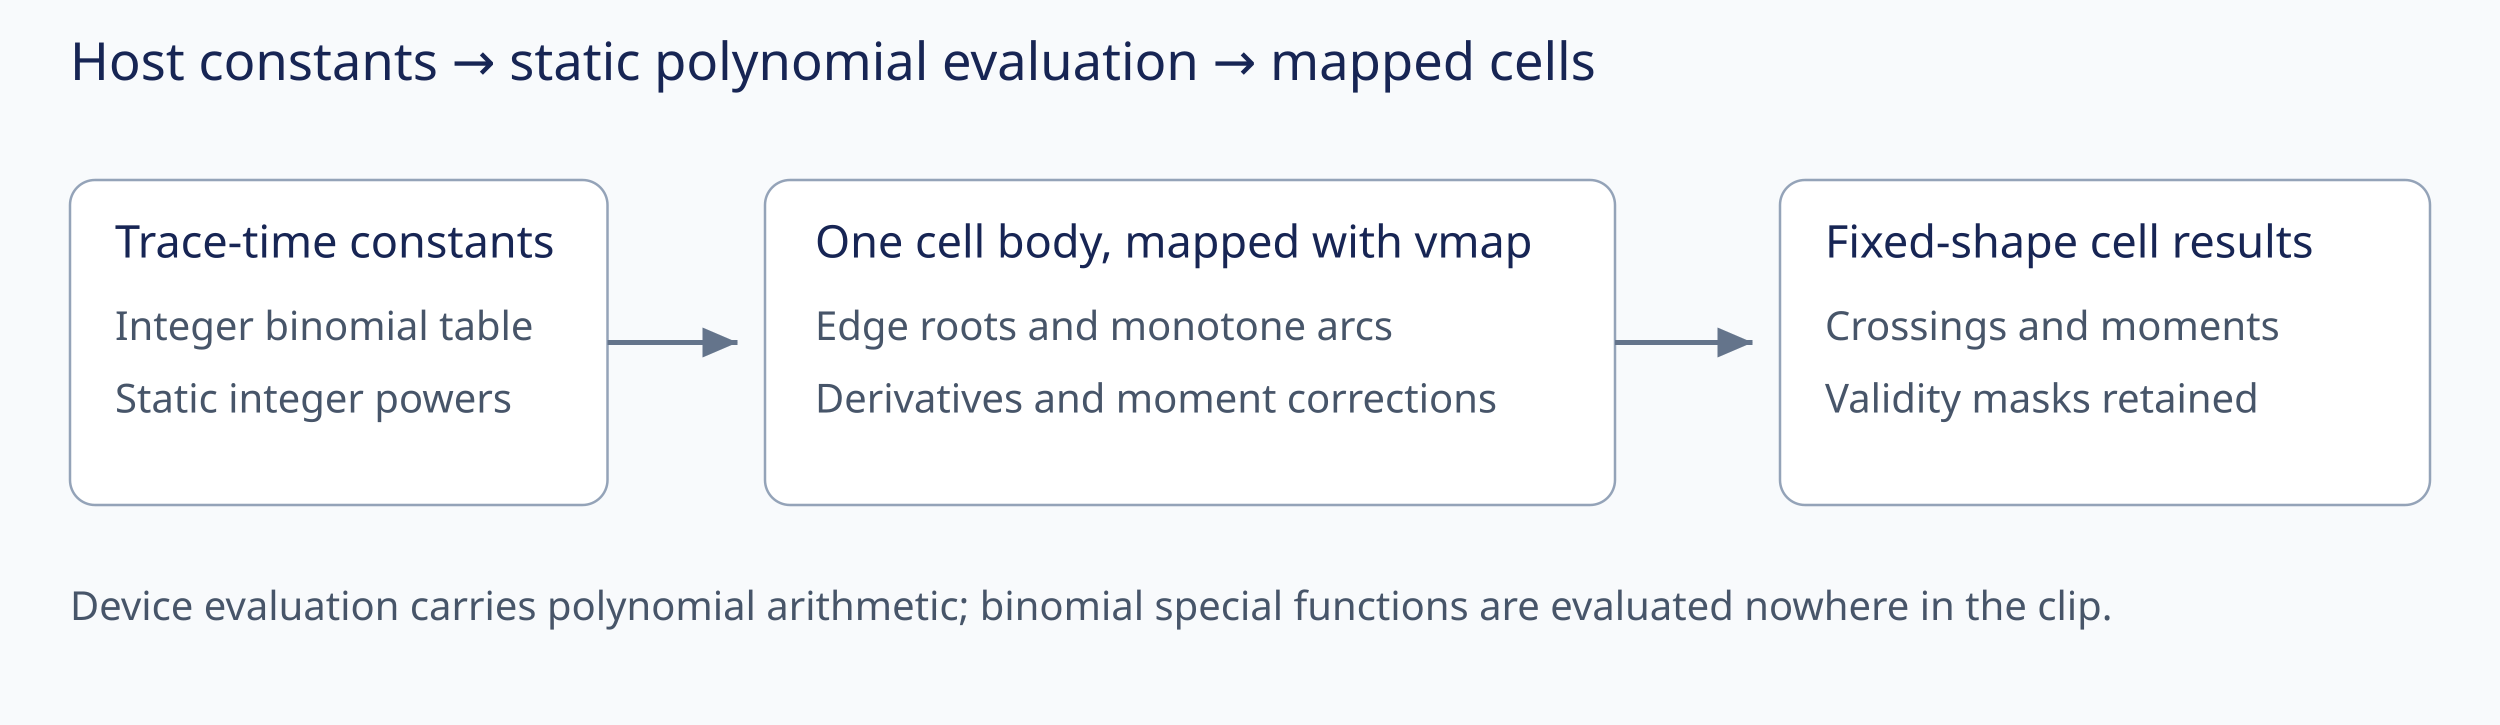
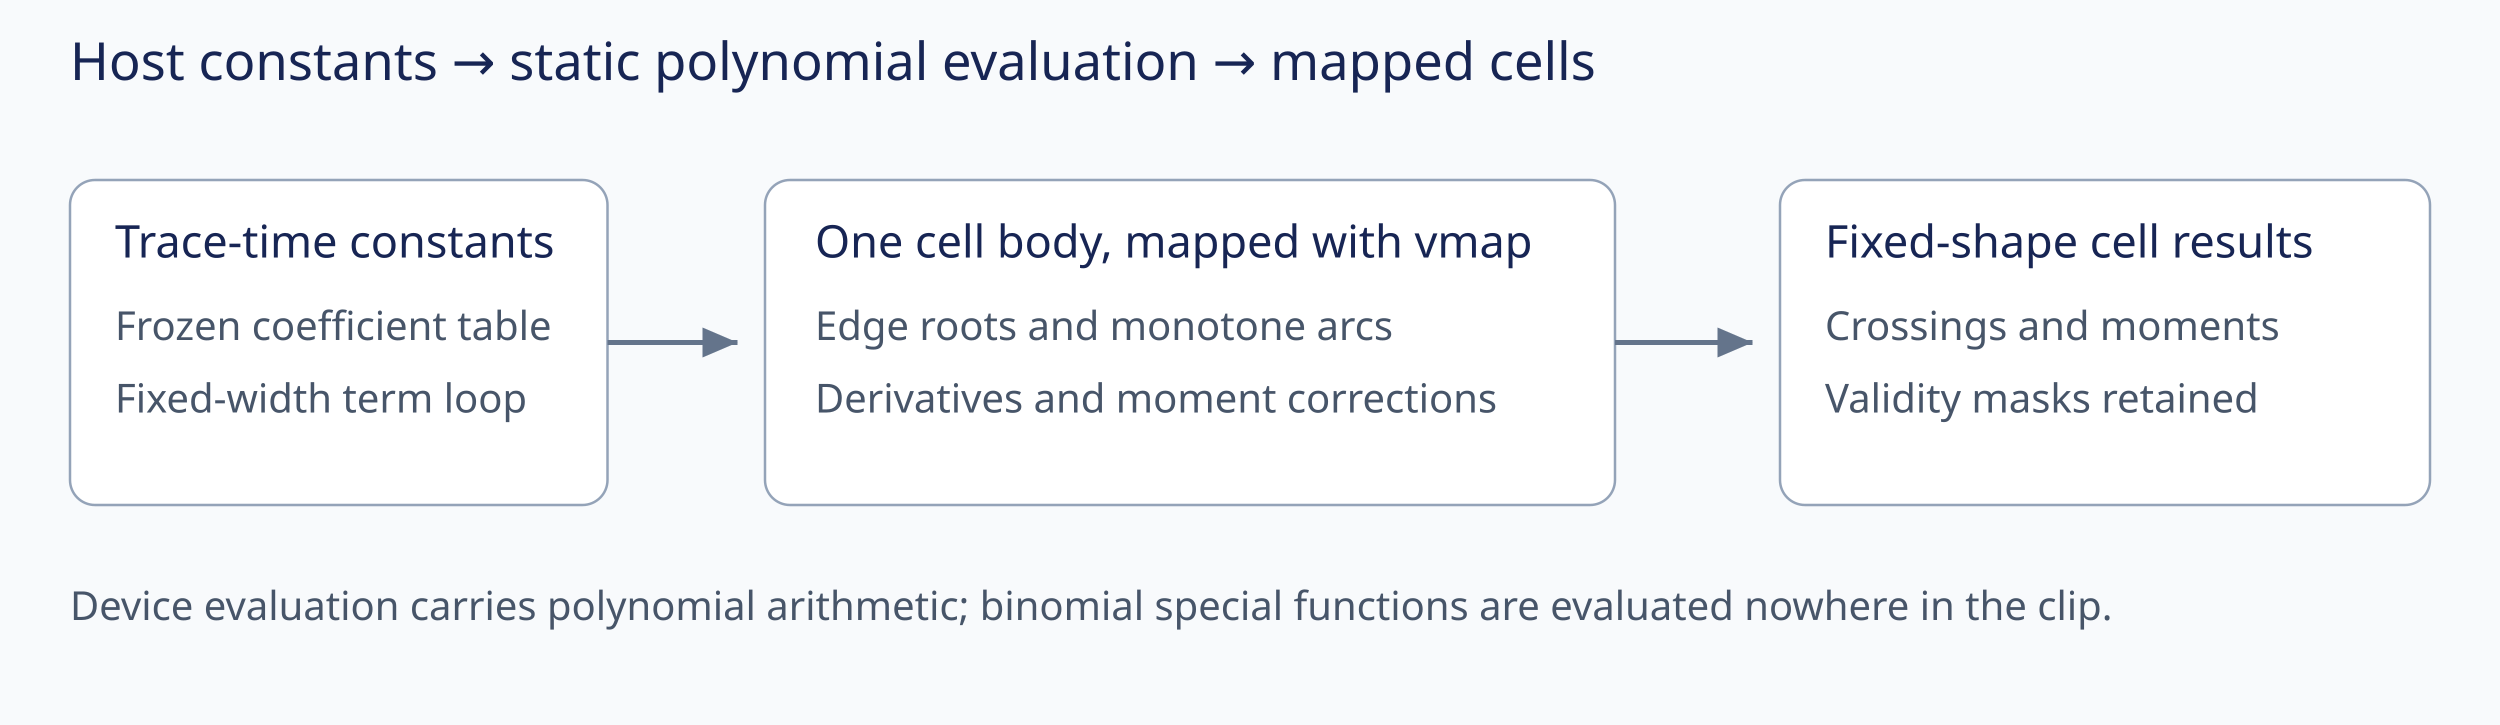
<svg xmlns="http://www.w3.org/2000/svg" width="1000" height="290" viewBox="0 0 1000 290" role="img" aria-labelledby="title desc">
  <defs>
    <marker id="arrow" markerWidth="8" markerHeight="8" refX="7" refY="3" orient="auto">
      <path d="M0,0 L7,3 L0,6" fill="#64748b" />
    </marker>
  </defs>
  <rect width="1000" height="290" fill="#f8fafc" />
  <g font-family="sans-serif" fill="#172554">
    <text x="28" y="32" font-size="21">Host constants → static polynomial evaluation → mapped cells</text>
    <g fill="white" stroke="#94a3b8">
      <rect x="28" y="72" width="215" height="130" rx="10" />
      <rect x="306" y="72" width="340" height="130" rx="10" />
      <rect x="712" y="72" width="260" height="130" rx="10" />
    </g>
    <g font-size="18">
      <text x="46" y="103">Trace-time constants</text>
      <text x="326" y="103">One cell body, mapped with vmap</text>
      <text x="730" y="103">Fixed-shape cell results</text>
    </g>
    <g font-size="16" fill="#475569">
-       <text x="46" y="136">Integer binomial table</text>
-       <text x="46" y="165">Static integer powers</text>
+       <text x="46" y="136">Frozen coefficient table</text>
+       <text x="46" y="165">Fixed-width term loop</text>
      <text x="326" y="136">Edge roots and monotone arcs</text>
      <text x="326" y="165">Derivatives and moment corrections</text>
      <text x="730" y="136">Crossings and moments</text>
      <text x="730" y="165">Validity masks retained</text>
    </g>
    <g stroke="#64748b" stroke-width="2" marker-end="url(#arrow)">
      <path d="M243 137 H295" />
      <path d="M646 137 H701" />
    </g>
    <text x="28" y="248" font-size="16" fill="#475569">Device evaluation carries polynomial arithmetic; binomial special functions are evaluated nowhere in the clip.</text>
  </g>
</svg>
